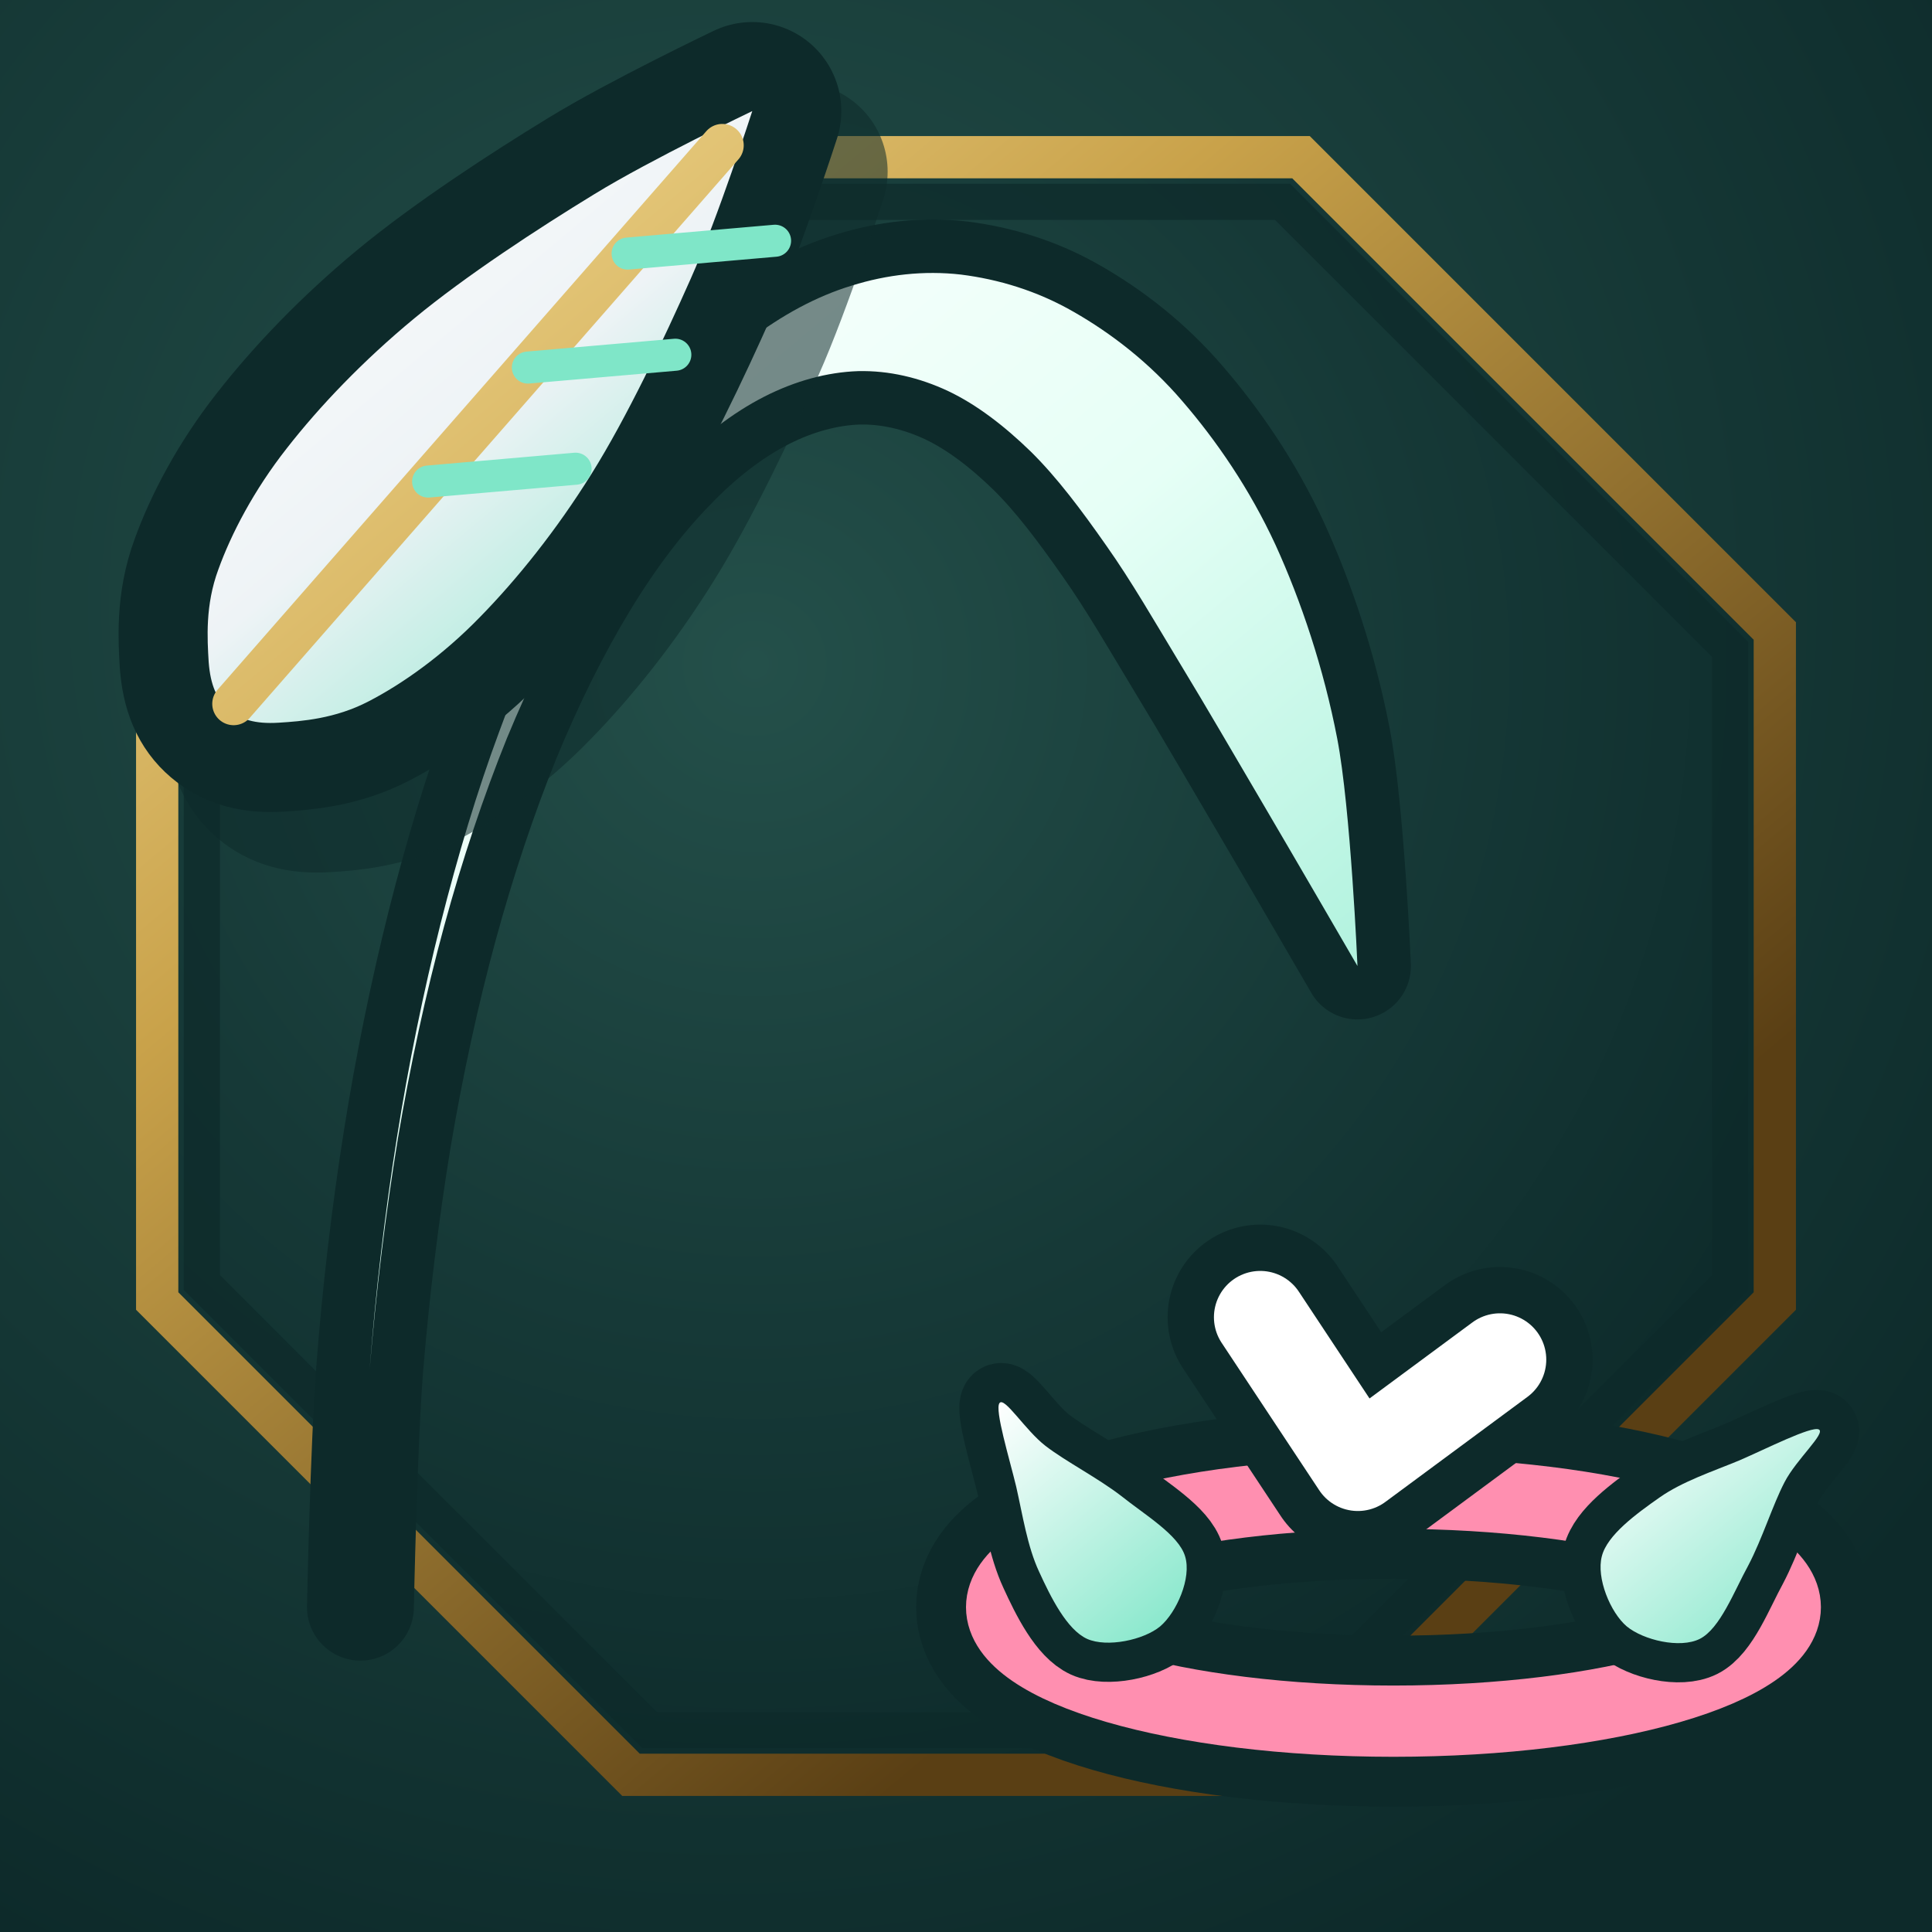
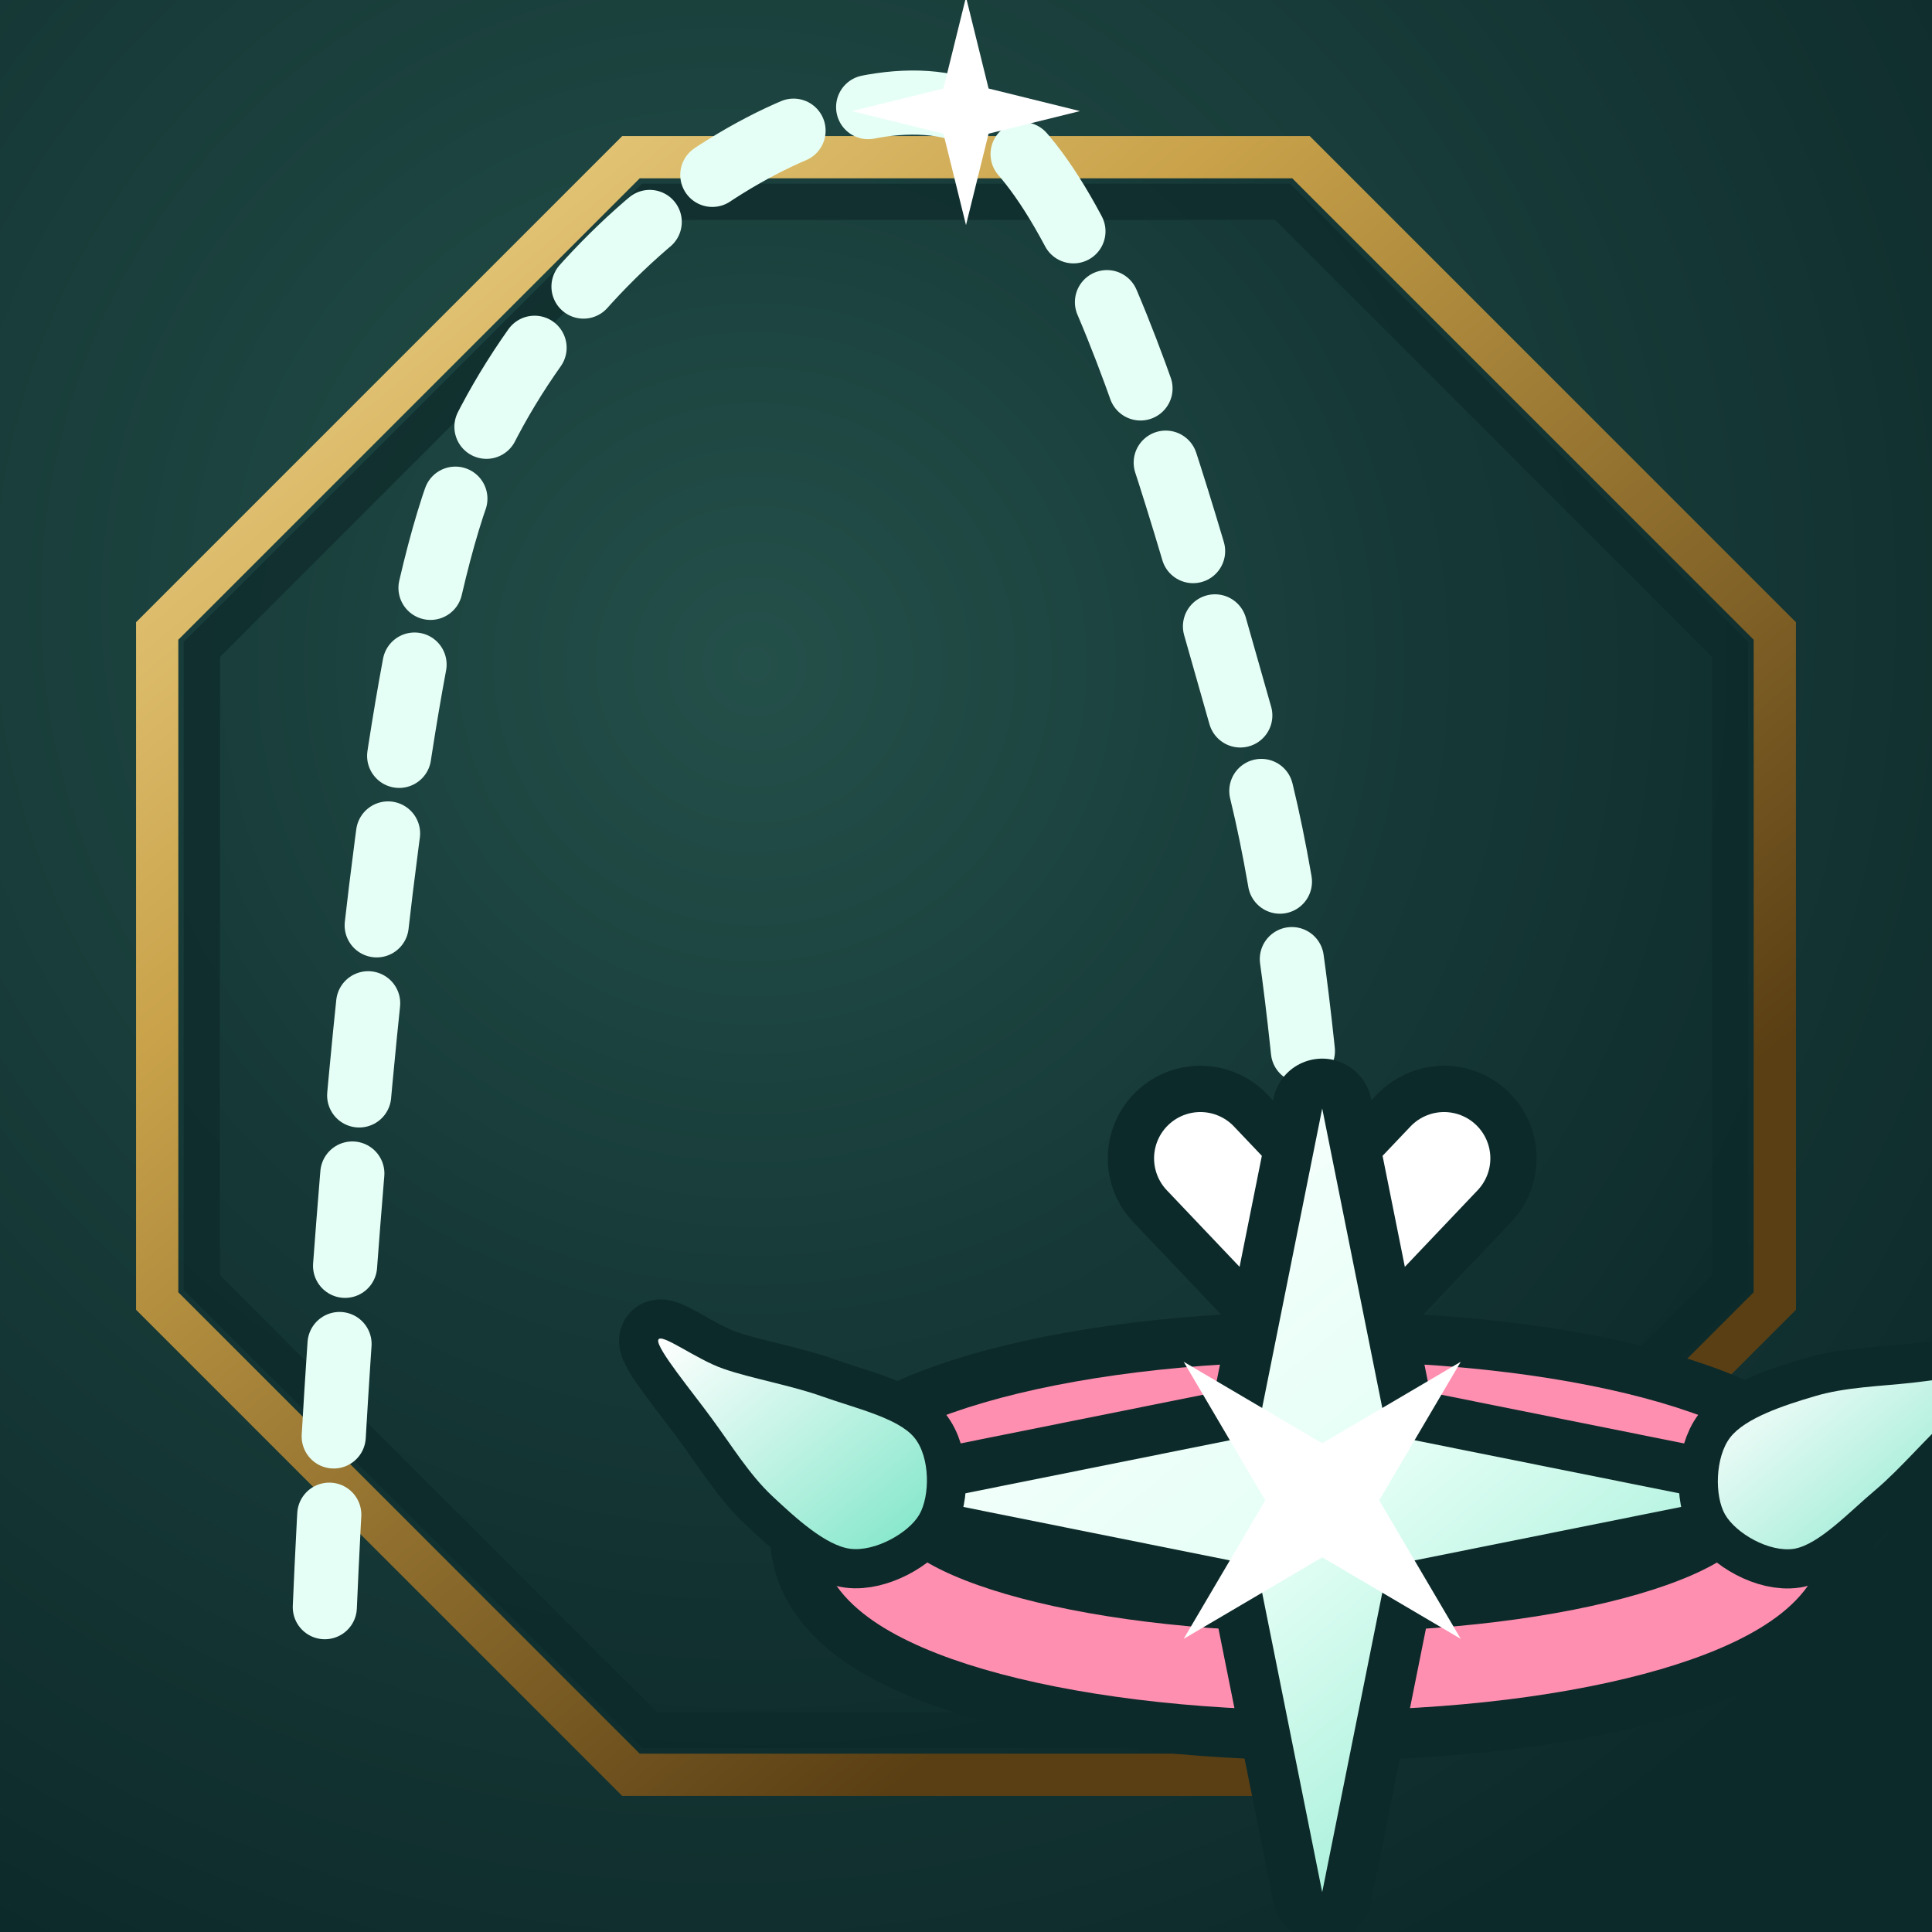
<svg xmlns="http://www.w3.org/2000/svg" width="128" height="128" viewBox="0 0 64 64">
  <defs>
    <radialGradient id="radial-gradient-1" cx="24" cy="20" r="50" gradientUnits="userSpaceOnUse">
      <stop offset="0" stop-color="#24504a" />
      <stop offset="1" stop-color="#0d2a2a" />
    </radialGradient>
    <radialGradient id="radial-gradient-2" cx="25" cy="22" r="40" gradientUnits="userSpaceOnUse">
      <stop offset="0" stop-color="#24504a" />
      <stop offset="0.55" stop-color="#163937" />
      <stop offset="1" stop-color="#0d2a2a" />
    </radialGradient>
    <linearGradient id="linear-gradient-1" x1="7.103" y1="2.329" x2="56.897" y2="61.671" gradientUnits="userSpaceOnUse">
      <stop offset="0" stop-color="#f4dc94" />
      <stop offset="0.3" stop-color="#c9a24a" />
      <stop offset="0.75" stop-color="#5a3f14" />
      <stop offset="1" stop-color="#5a3f14" />
    </linearGradient>
-     <linearGradient id="linear-gradient-2" x1="10.749" y1="10.041" x2="46.159" y2="52.241" gradientUnits="userSpaceOnUse">
+     <linearGradient id="linear-gradient-2" x1="32.046" y1="35.692" x2="55.554" y2="63.708" gradientUnits="userSpaceOnUse">
      <stop offset="0" stop-color="#ffffff" />
-       <stop offset="0.4" stop-color="#e6fff6" />
+       <stop offset="0.5" stop-color="#e6fff6" />
      <stop offset="1" stop-color="#7fe6c8" />
    </linearGradient>
-     <linearGradient id="linear-gradient-3" x1="7.181" y1="3.425" x2="24.616" y2="24.204" gradientUnits="userSpaceOnUse">
-       <stop offset="0" stop-color="#ffffff" />
-       <stop offset="0.5" stop-color="#eef3f6" />
-       <stop offset="1" stop-color="#7fe6c8" />
-     </linearGradient>
-     <linearGradient id="linear-gradient-4" x1="7.293" y1="3.885" x2="24.375" y2="24.243" gradientUnits="userSpaceOnUse">
-       <stop offset="0" stop-color="#f4dc94" />
-       <stop offset="1" stop-color="#c9a24a" />
-     </linearGradient>
-     <linearGradient id="linear-gradient-5" x1="32.944" y1="46.56" x2="39.443" y2="54.305" gradientUnits="userSpaceOnUse">
+     <linearGradient id="linear-gradient-3" x1="22.697" y1="43.59" x2="29.811" y2="52.068" gradientUnits="userSpaceOnUse">
      <stop offset="0" stop-color="#ffffff" />
      <stop offset="1" stop-color="#7fe6c8" />
    </linearGradient>
-     <linearGradient id="linear-gradient-6" x1="53.407" y1="47.015" x2="59.902" y2="54.756" gradientUnits="userSpaceOnUse">
+     <linearGradient id="linear-gradient-4" x1="58.289" y1="44.345" x2="65.116" y2="52.482" gradientUnits="userSpaceOnUse">
      <stop offset="0" stop-color="#ffffff" />
      <stop offset="1" stop-color="#7fe6c8" />
    </linearGradient>
  </defs>
  <g>
    <rect x="0" y="0" width="64" height="64" fill="url(#radial-gradient-1)" />
    <polygon points="43.098,5.207 58.793,20.902 58.793,43.098 43.098,58.793 20.902,58.793 5.207,43.098 5.207,20.902 20.902,5.207" fill="url(#radial-gradient-2)" stroke="url(#linear-gradient-1)" stroke-width="1.4" stroke-miterlimit="10" />
    <polygon points="42.486,6.686 57.314,21.514 57.314,42.486 42.486,57.314 21.514,57.314 6.686,42.486 6.686,21.514 21.514,6.686" fill="none" stroke="#0d2a2a" stroke-width="1.2" stroke-miterlimit="10" opacity="0.7" />
    <g>
-       <ellipse cx="46.16" cy="53.24" rx="12.98" ry="3.776" fill="none" stroke="#0d2a2a" stroke-width="5.664" stroke-miterlimit="10" />
-       <ellipse cx="46.16" cy="53.24" rx="12.98" ry="3.776" fill="none" stroke="#ff8fb0" stroke-width="2.36" stroke-linecap="round" stroke-miterlimit="10" />
-       <path d="M11.94 53.24 C11.94 53.24 12.046 47.93 12.247 45.346 C12.447 42.75 12.754 40.166 13.144 37.711 C13.533 35.257 14.029 32.85 14.595 30.596 C15.161 28.354 15.81 26.194 16.542 24.224 C17.262 22.253 18.064 20.412 18.926 18.784 C19.787 17.144 20.719 15.669 21.699 14.418 C22.678 13.167 23.728 12.093 24.814 11.267 C25.899 10.441 27.044 9.816 28.212 9.462 C29.38 9.096 30.608 8.955 31.835 9.096 C33.062 9.25 34.348 9.627 35.575 10.335 C36.791 11.031 38.065 11.999 39.174 13.297 C40.284 14.583 41.393 16.188 42.254 18.052 C43.104 19.917 43.847 22.135 44.296 24.46 C44.744 26.784 44.968 32 44.968 32 L44.968 32 C44.968 32 42.797 28.259 41.818 26.596 C40.838 24.932 39.965 23.421 39.104 22.005 C38.242 20.578 37.475 19.244 36.649 18.076 C35.823 16.896 35.021 15.822 34.148 14.961 C33.274 14.111 32.354 13.403 31.41 12.955 C30.454 12.506 29.439 12.27 28.425 12.294 C27.41 12.329 26.348 12.613 25.309 13.144 C24.271 13.675 23.221 14.477 22.23 15.515 C21.227 16.542 20.235 17.852 19.339 19.339 C18.43 20.837 17.569 22.572 16.79 24.46 C16.023 26.36 15.315 28.472 14.713 30.678 C14.111 32.885 13.592 35.28 13.179 37.723 C12.778 40.177 12.459 42.762 12.247 45.346 C12.046 47.93 11.94 53.24 11.94 53.24 Z" fill="#0d2a2a" stroke="#0d2a2a" stroke-width="3.54" stroke-linecap="round" stroke-linejoin="round" />
-       <path d="M11.94 53.24 C11.94 53.24 12.046 47.93 12.247 45.346 C12.447 42.75 12.754 40.166 13.144 37.711 C13.533 35.257 14.029 32.85 14.595 30.596 C15.161 28.354 15.81 26.194 16.542 24.224 C17.262 22.253 18.064 20.412 18.926 18.784 C19.787 17.144 20.719 15.669 21.699 14.418 C22.678 13.167 23.728 12.093 24.814 11.267 C25.899 10.441 27.044 9.816 28.212 9.462 C29.38 9.096 30.608 8.955 31.835 9.096 C33.062 9.25 34.348 9.627 35.575 10.335 C36.791 11.031 38.065 11.999 39.174 13.297 C40.284 14.583 41.393 16.188 42.254 18.052 C43.104 19.917 43.847 22.135 44.296 24.46 C44.744 26.784 44.968 32 44.968 32 L44.968 32 C44.968 32 42.797 28.259 41.818 26.596 C40.838 24.932 39.965 23.421 39.104 22.005 C38.242 20.578 37.475 19.244 36.649 18.076 C35.823 16.896 35.021 15.822 34.148 14.961 C33.274 14.111 32.354 13.403 31.41 12.955 C30.454 12.506 29.439 12.27 28.425 12.294 C27.41 12.329 26.348 12.613 25.309 13.144 C24.271 13.675 23.221 14.477 22.23 15.515 C21.227 16.542 20.235 17.852 19.339 19.339 C18.43 20.837 17.569 22.572 16.79 24.46 C16.023 26.36 15.315 28.472 14.713 30.678 C14.111 32.885 13.592 35.28 13.179 37.723 C12.778 40.177 12.459 42.762 12.247 45.346 C12.046 47.93 11.94 53.24 11.94 53.24 Z" fill="url(#linear-gradient-2)" />
-       <polyline points="41.747,43.635 44.98,48.52 49.688,45.039" fill="none" stroke="#0d2a2a" stroke-width="6.136" stroke-linecap="round" stroke-linejoin="round" />
-       <polyline points="41.747,43.635 44.98,48.52 49.688,45.039" fill="none" stroke="#ffffff" stroke-width="3.068" stroke-linecap="round" stroke-linejoin="round" />
-       <path d="M26.454 5.686 C26.454 5.686 25.309 9.238 24.413 11.244 C23.528 13.238 22.3 15.834 21.132 17.698 C19.964 19.575 18.654 21.203 17.427 22.454 C16.2 23.716 14.866 24.66 13.745 25.239 C12.636 25.817 11.527 25.899 10.76 25.947 C9.981 25.994 9.497 25.84 9.108 25.51 C8.719 25.18 8.506 24.708 8.447 23.941 C8.4 23.162 8.329 22.053 8.766 20.873 C9.191 19.693 9.946 18.241 11.031 16.861 C12.117 15.468 13.557 13.958 15.256 12.554 C16.955 11.149 19.35 9.58 21.227 8.435 C23.091 7.291 26.454 5.686 26.454 5.686 Z" fill="#0d2a2a" stroke="#0d2a2a" stroke-width="5.9" stroke-linecap="round" stroke-linejoin="round" opacity="0.55" />
-       <path d="M24.92 3.68 C24.92 3.68 23.775 7.232 22.879 9.238 C21.994 11.232 20.766 13.828 19.598 15.692 C18.43 17.569 17.12 19.197 15.893 20.448 C14.666 21.71 13.332 22.654 12.211 23.233 C11.102 23.811 9.993 23.893 9.226 23.941 C8.447 23.988 7.963 23.834 7.574 23.504 C7.185 23.174 6.972 22.702 6.913 21.935 C6.866 21.156 6.795 20.047 7.232 18.867 C7.657 17.687 8.412 16.235 9.497 14.855 C10.583 13.462 12.023 11.952 13.722 10.548 C15.421 9.143 17.816 7.574 19.693 6.429 C21.557 5.285 24.92 3.68 24.92 3.68 Z" fill="#0d2a2a" stroke="#0d2a2a" stroke-width="5.9" stroke-linecap="round" stroke-linejoin="round" />
-       <path d="M24.92 3.68 C24.92 3.68 23.775 7.232 22.879 9.238 C21.994 11.232 20.766 13.828 19.598 15.692 C18.43 17.569 17.12 19.197 15.893 20.448 C14.666 21.71 13.332 22.654 12.211 23.233 C11.102 23.811 9.993 23.893 9.226 23.941 C8.447 23.988 7.963 23.834 7.574 23.504 C7.185 23.174 6.972 22.702 6.913 21.935 C6.866 21.156 6.795 20.047 7.232 18.867 C7.657 17.687 8.412 16.235 9.497 14.855 C10.583 13.462 12.023 11.952 13.722 10.548 C15.421 9.143 17.816 7.574 19.693 6.429 C21.557 5.285 24.92 3.68 24.92 3.68 Z" fill="url(#linear-gradient-3)" />
-       <line x1="7.739" y1="23.315" x2="23.929" y2="4.813" fill="none" stroke="url(#linear-gradient-4)" stroke-width="1.416" stroke-linecap="round" stroke-linejoin="round" />
-       <line x1="14.182" y1="15.952" x2="19.067" y2="15.527" fill="none" stroke="#7fe6c8" stroke-width="1.062" stroke-linecap="round" stroke-linejoin="round" />
-       <line x1="17.486" y1="12.176" x2="22.371" y2="11.751" fill="none" stroke="#7fe6c8" stroke-width="1.062" stroke-linecap="round" stroke-linejoin="round" />
-       <line x1="20.79" y1="8.4" x2="25.675" y2="7.975" fill="none" stroke="#7fe6c8" stroke-width="1.062" stroke-linecap="round" stroke-linejoin="round" />
-       <path d="M38.431 53.877 C38.974 53.417 39.481 52.272 39.257 51.553 C39.045 50.845 37.912 50.172 37.145 49.558 C36.366 48.957 35.304 48.414 34.631 47.895 C33.959 47.375 33.274 46.254 33.109 46.479 C32.944 46.703 33.44 48.319 33.664 49.252 C33.876 50.184 34.03 51.222 34.419 52.06 C34.808 52.91 35.339 53.983 36.012 54.29 C36.673 54.585 37.888 54.326 38.431 53.877 Z" fill="#0d2a2a" stroke="#0d2a2a" stroke-width="2.596" stroke-linecap="round" stroke-linejoin="round" />
-       <path d="M38.431 53.877 C38.974 53.417 39.481 52.272 39.257 51.553 C39.045 50.845 37.912 50.172 37.145 49.558 C36.366 48.957 35.304 48.414 34.631 47.895 C33.959 47.375 33.274 46.254 33.109 46.479 C32.944 46.703 33.44 48.319 33.664 49.252 C33.876 50.184 34.03 51.222 34.419 52.06 C34.808 52.91 35.339 53.983 36.012 54.29 C36.673 54.585 37.888 54.326 38.431 53.877 Z" fill="url(#linear-gradient-5)" />
-       <path d="M53.889 53.877 C54.432 54.326 55.647 54.621 56.308 54.29 C56.981 53.948 57.441 52.721 57.913 51.859 C58.373 50.986 58.727 49.842 59.116 49.098 C59.506 48.343 60.497 47.47 60.249 47.352 C60.001 47.234 58.491 48.001 57.618 48.378 C56.733 48.744 55.73 49.075 54.975 49.606 C54.219 50.137 53.24 50.845 53.063 51.553 C52.874 52.272 53.346 53.417 53.889 53.877 Z" fill="#0d2a2a" stroke="#0d2a2a" stroke-width="2.596" stroke-linecap="round" stroke-linejoin="round" />
-       <path d="M53.889 53.877 C54.432 54.326 55.647 54.621 56.308 54.29 C56.981 53.948 57.441 52.721 57.913 51.859 C58.373 50.986 58.727 49.842 59.116 49.098 C59.506 48.343 60.497 47.47 60.249 47.352 C60.001 47.234 58.491 48.001 57.618 48.378 C56.733 48.744 55.73 49.075 54.975 49.606 C54.219 50.137 53.24 50.845 53.063 51.553 C52.874 52.272 53.346 53.417 53.889 53.877 Z" fill="url(#linear-gradient-6)" />
+       <ellipse cx="43.8" cy="50.88" rx="15.34" ry="4.484" fill="none" stroke="#0d2a2a" stroke-width="5.9" stroke-miterlimit="10" />
+       <ellipse cx="43.8" cy="50.88" rx="15.34" ry="4.484" fill="none" stroke="#ff8fb0" stroke-width="2.596" stroke-linecap="round" stroke-miterlimit="10" />
+       <path d="M10.76 53.24 C10.76 53.24 11.94 23.74 15.48 15.48 C19.02 7.22 27.669 2.111 32 3.68 C36.331 5.249 39.469 18.229 41.44 24.92 C43.411 31.611 43.8 43.8 43.8 43.8" fill="none" stroke="#e6fff6" stroke-width="2.124" stroke-linecap="round" stroke-linejoin="round" stroke-dasharray="3.068 2.596" />
+       <polyline points="39.764,38.372 43.8,42.62 47.836,38.372" fill="none" stroke="#0d2a2a" stroke-width="6.136" stroke-linecap="round" stroke-linejoin="round" />
+       <polyline points="39.764,38.372 43.8,42.62 47.836,38.372" fill="none" stroke="#ffffff" stroke-width="3.068" stroke-linecap="round" stroke-linejoin="round" />
+       <polygon points="43.8,36.72 45.969,47.531 56.78,49.7 45.969,51.869 43.8,62.68 41.631,51.869 30.82,49.7 41.631,47.531" fill="#0d2a2a" stroke="#0d2a2a" stroke-width="3.304" stroke-linecap="round" stroke-linejoin="round" />
+       <polygon points="43.8,36.72 45.969,47.531 56.78,49.7 45.969,51.869 43.8,62.68 41.631,51.869 30.82,49.7 41.631,47.531" fill="url(#linear-gradient-2)" />
+       <polygon points="48.389,45.111 45.688,49.7 48.389,54.289 43.8,51.588 39.211,54.289 41.912,49.7 39.211,45.111 43.8,47.812" fill="#ffffff" />
+       <path d="M30.454 50.172 C30.808 49.558 30.82 48.272 30.289 47.623 C29.758 46.974 28.318 46.644 27.256 46.266 C26.206 45.889 24.885 45.664 23.976 45.346 C23.067 45.039 21.876 44.119 21.805 44.39 C21.734 44.661 22.949 46.125 23.575 46.986 C24.212 47.847 24.814 48.839 25.581 49.558 C26.348 50.278 27.351 51.199 28.165 51.305 C28.979 51.411 30.1 50.786 30.454 50.172 Z" fill="#0d2a2a" stroke="#0d2a2a" stroke-width="2.596" stroke-linecap="round" stroke-linejoin="round" />
+       <path d="M30.454 50.172 C30.808 49.558 30.82 48.272 30.289 47.623 C29.758 46.974 28.318 46.644 27.256 46.266 C26.206 45.889 24.885 45.664 23.976 45.346 C23.067 45.039 21.876 44.119 21.805 44.39 C21.734 44.661 22.949 46.125 23.575 46.986 C24.212 47.847 24.814 48.839 25.581 49.558 C26.348 50.278 27.351 51.199 28.165 51.305 C28.979 51.411 30.1 50.786 30.454 50.172 Z" fill="url(#linear-gradient-3)" />
+       <path d="M57.146 50.172 C57.5 50.786 58.597 51.435 59.435 51.305 C60.261 51.163 61.264 50.078 62.125 49.358 C62.975 48.638 63.836 47.6 64.556 46.974 C65.288 46.337 66.68 45.759 66.48 45.57 C66.267 45.369 64.403 45.688 63.341 45.806 C62.279 45.924 61.122 45.948 60.108 46.254 C59.105 46.549 57.807 46.974 57.311 47.623 C56.815 48.272 56.792 49.558 57.146 50.172 Z" fill="#0d2a2a" stroke="#0d2a2a" stroke-width="2.596" stroke-linecap="round" stroke-linejoin="round" />
+       <path d="M57.146 50.172 C57.5 50.786 58.597 51.435 59.435 51.305 C60.261 51.163 61.264 50.078 62.125 49.358 C62.975 48.638 63.836 47.6 64.556 46.974 C65.288 46.337 66.68 45.759 66.48 45.57 C66.267 45.369 64.403 45.688 63.341 45.806 C62.279 45.924 61.122 45.948 60.108 46.254 C59.105 46.549 57.807 46.974 57.311 47.623 C56.815 48.272 56.792 49.558 57.146 50.172 Z" fill="url(#linear-gradient-4)" />
+       <polygon points="32,-0.096 32.748,2.932 35.776,3.68 32.748,4.428 32,7.456 31.252,4.428 28.224,3.68 31.252,2.932" fill="#ffffff" />
    </g>
  </g>
</svg>
